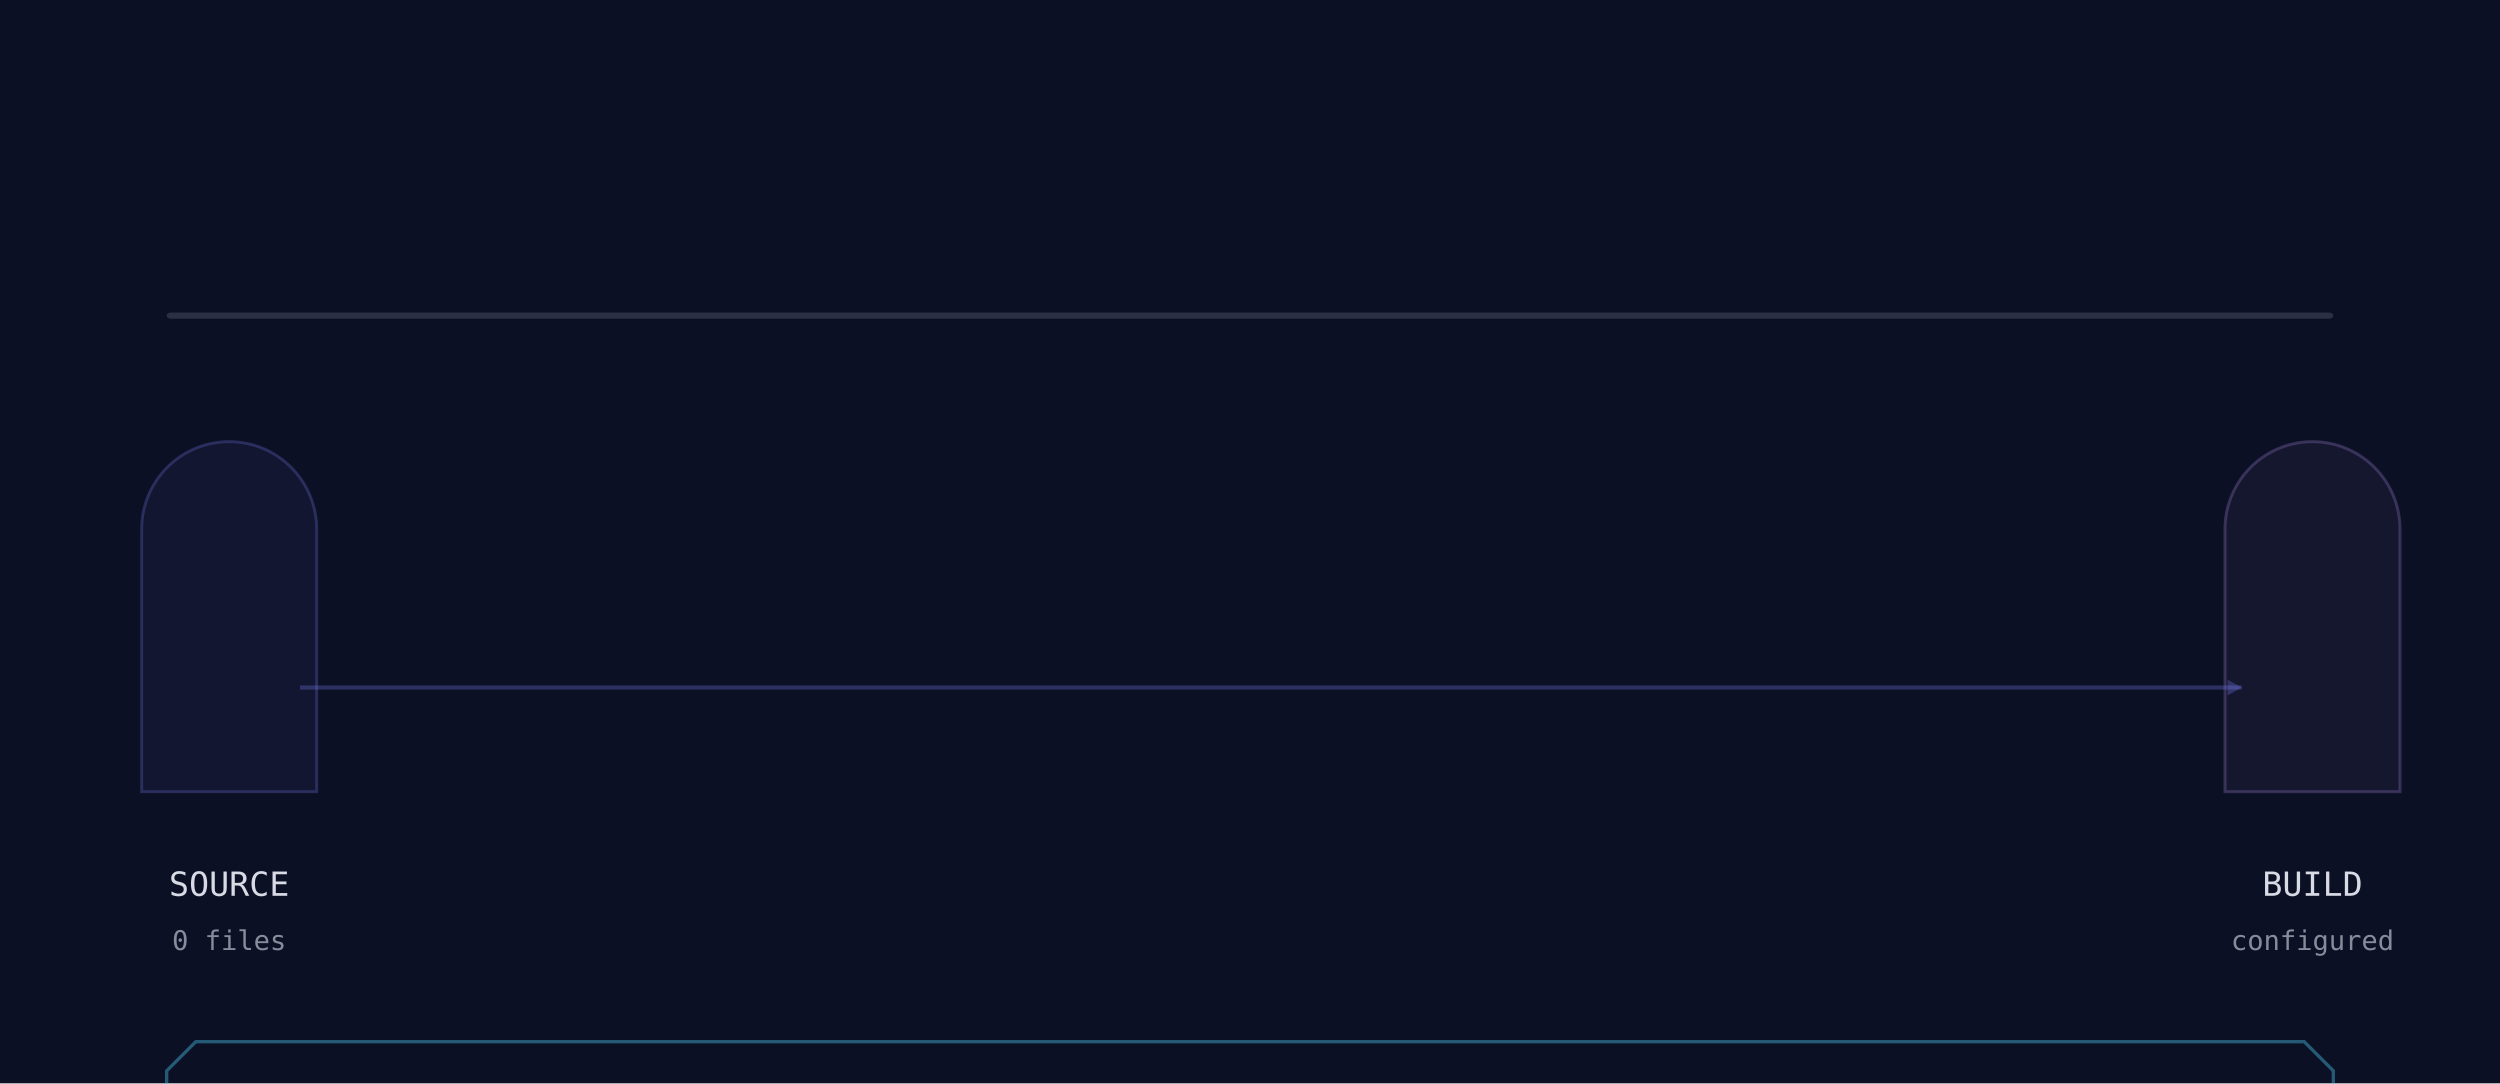
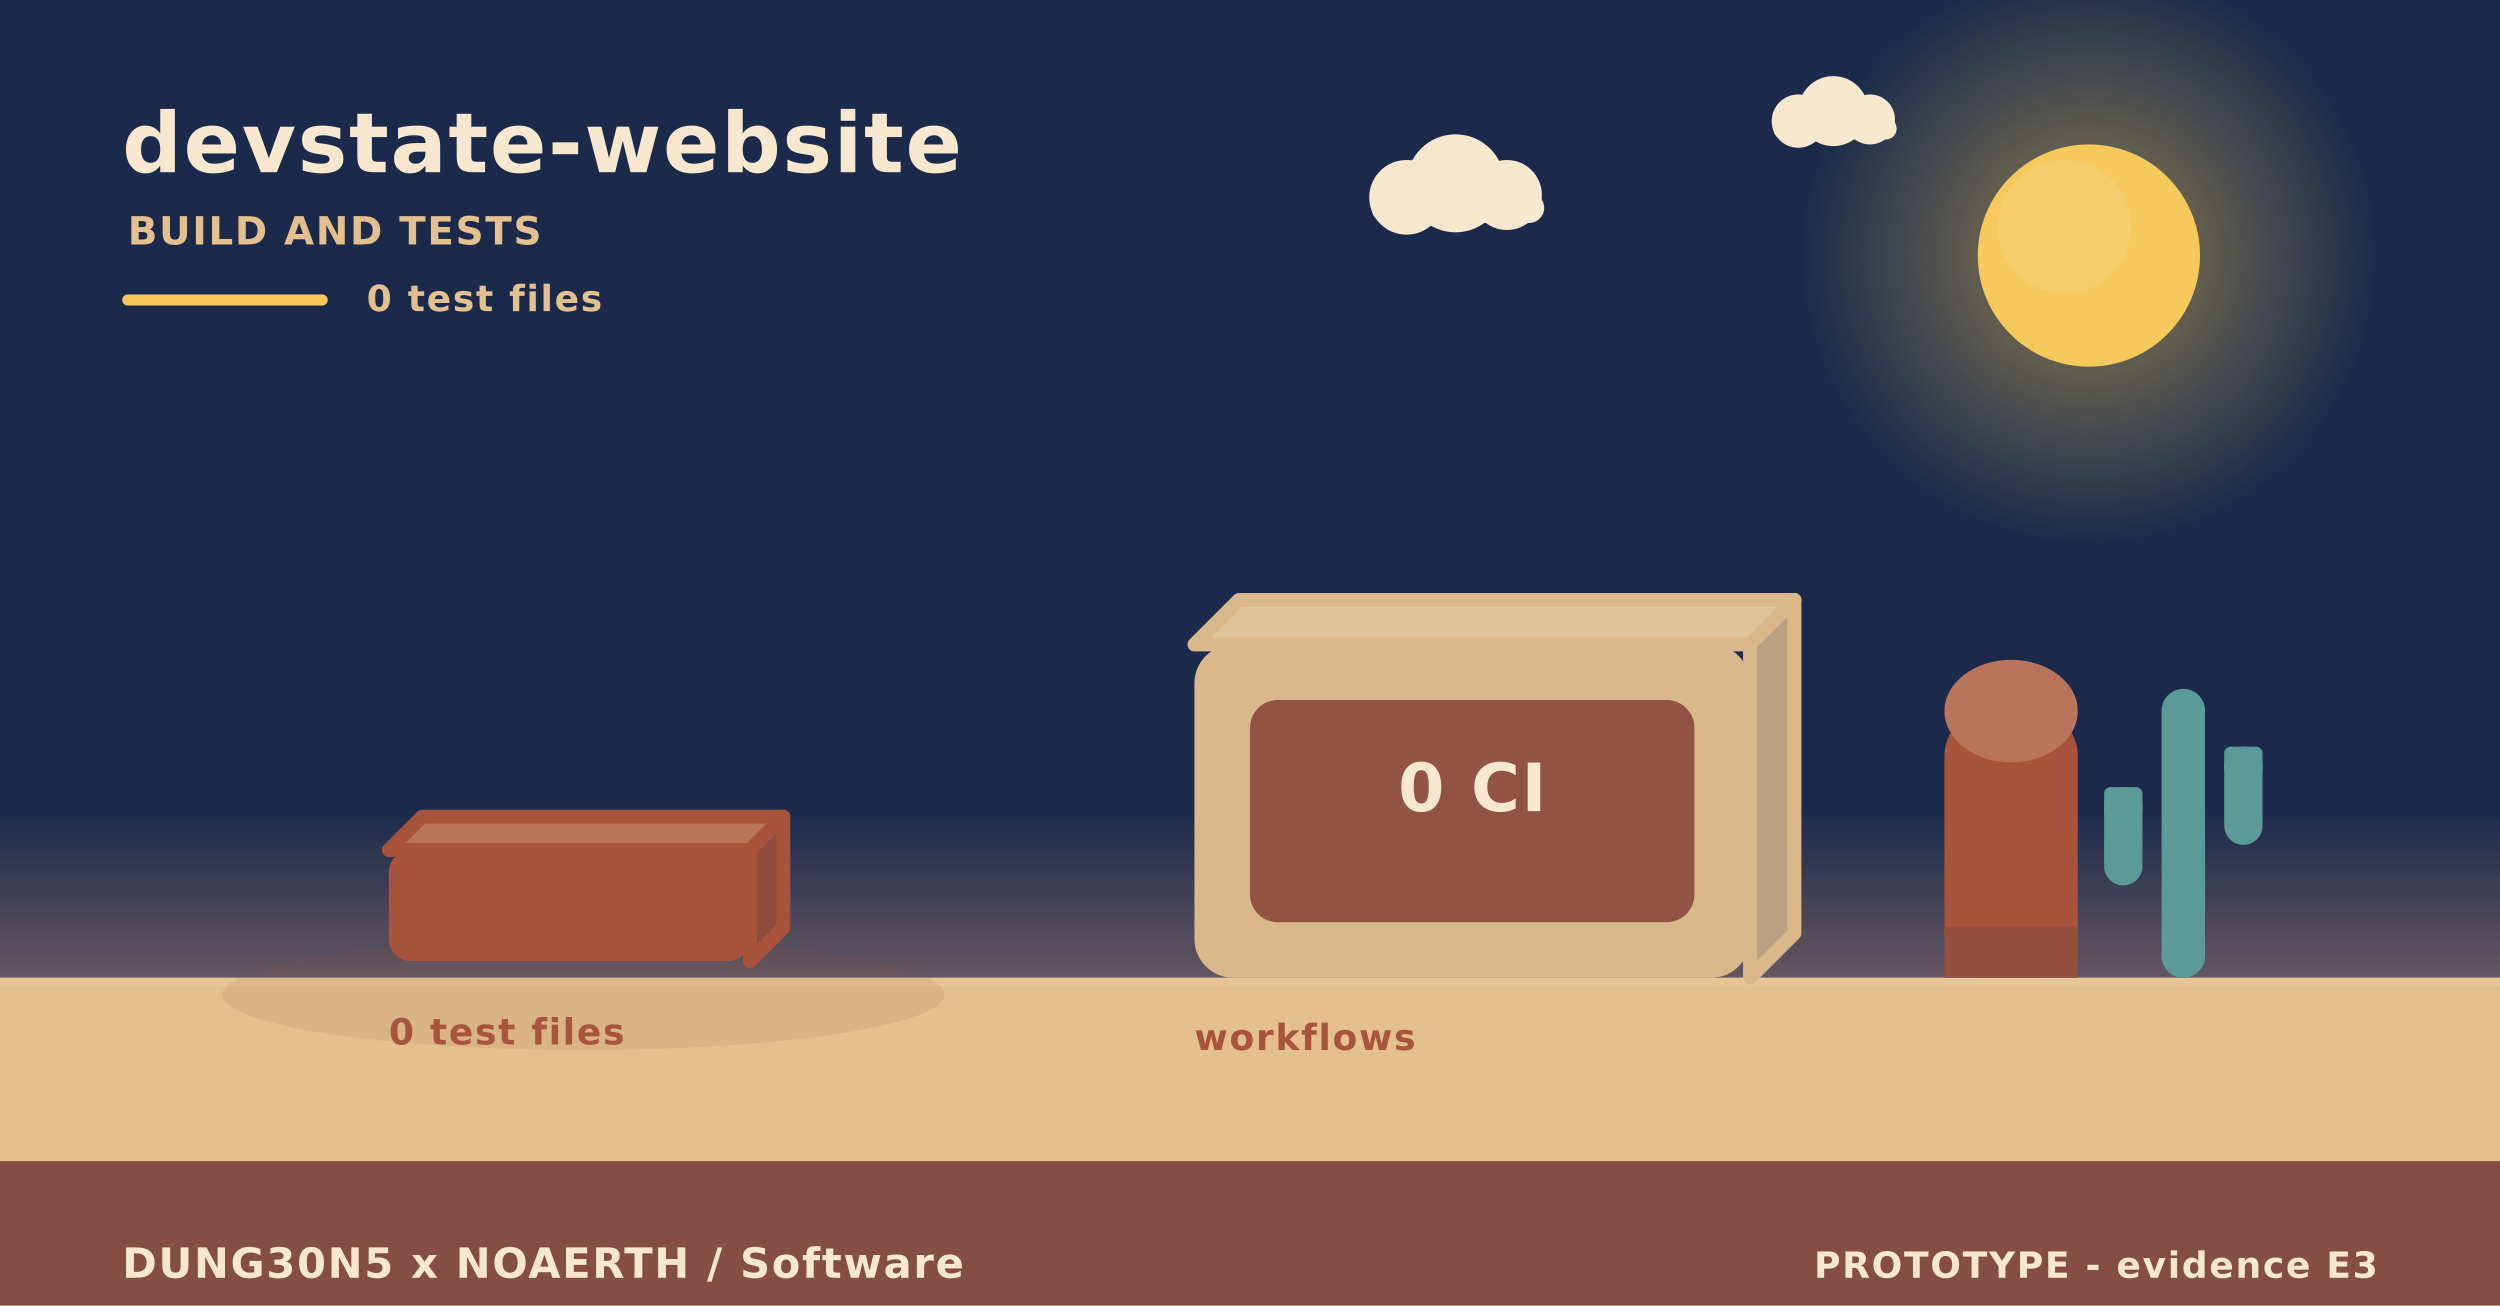
- <svg xmlns="http://www.w3.org/2000/svg" viewBox="0 0 1200 520" width="1200" height="520" role="img" aria-label="devstate-website build evidence">
-   <rect width="1200" height="520" fill="#0c1024" />
-   <defs>
-     <linearGradient id="gb" x1="0" y1="0" x2="1" y2="1">
-       <stop offset="0%" stop-color="#7c83ff" />
-       <stop offset="100%" stop-color="#b794f4" />
-     </linearGradient>
-   </defs>
-   <rect x="80.00" y="150.00" width="1040.00" height="3.00" rx="2.00" fill="rgba(238,240,251,0.140)" opacity="1.00" />
-   <path d="M68.00,380.00 L68.00,254.00 A42.00,42.00 0 0 1 152.00,254.00 L152.00,380.00 Z" fill="rgba(124,131,255,0.100)" opacity="0.55" stroke="rgba(124,131,255,0.450)" stroke-width="1.4" />
-   <polygon points="-192.26,189.00 -136.83,221.00 -136.83,157.00 -192.26,125.00" fill="#2c758b" opacity="0.95" />
-   <polygon points="-247.68,221.00 -192.26,253.00 -192.26,189.00 -247.68,157.00" fill="#8f73be" opacity="0.95" />
-   <polygon points="-192.26,125.00 -136.83,157.00 -192.26,189.00 -247.68,157.00" fill="#7c83ff" opacity="0.95" />
-   <text x="110" y="430" font-family="ui-monospace,Menlo,monospace" font-size="16" fill="rgba(238,240,251,0.900)" text-anchor="middle">SOURCE</text>
-   <text x="110" y="456" font-family="ui-monospace,Menlo,monospace" font-size="13" fill="rgba(238,240,251,0.550)" text-anchor="middle">0 files</text>
-   <path d="M1068.00,380.00 L1068.00,254.00 A42.00,42.00 0 0 1 1152.00,254.00 L1152.00,380.00 Z" fill="rgba(183,148,244,0.100)" opacity="0.55" stroke="rgba(183,148,244,0.450)" stroke-width="1.4" />
-   <polygon points="673.77,689.00 729.19,721.00 729.19,657.00 673.77,625.00" fill="#2c758b" opacity="0.95" />
-   <polygon points="618.34,721.00 673.77,753.00 673.77,689.00 618.34,657.00" fill="#8f73be" opacity="0.95" />
-   <polygon points="673.77,625.00 729.19,657.00 673.77,689.00 618.34,657.00" fill="#b794f4" opacity="0.95" />
-   <text x="1110" y="430" font-family="ui-monospace,Menlo,monospace" font-size="16" fill="rgba(238,240,251,0.900)" text-anchor="middle">BUILD</text>
-   <text x="1110" y="456" font-family="ui-monospace,Menlo,monospace" font-size="13" fill="rgba(238,240,251,0.550)" text-anchor="middle">configured</text>
-   <line x1="144.00" y1="330.00" x2="1076.00" y2="330.00" stroke="rgba(124,131,255,0.500)" stroke-width="2.00" opacity="0.55" />
-   <polygon points="1076.00,330.00 1069.20,326.20 1069.20,333.80" fill="rgba(124,131,255,0.500)" opacity="0.55" />
-   <path d="M94.00,500.00 H1106.00 L1120.00,514.00 V546.00 L1106.00,560.00 H94.00 L80.00,546.00 V514.00 Z" fill="none" stroke="rgba(76,201,240,0.500)" stroke-width="1.60" opacity="0.80" />
-   <text x="600" y="536" font-family="ui-monospace,Menlo,monospace" font-size="16" fill="rgba(76,201,240,0.950)" text-anchor="middle">no test suite present in this repository — shown as measured, not implied</text>
+ <svg xmlns="http://www.w3.org/2000/svg" width="900" height="470" viewBox="0 0 900 470" role="img" aria-label="devstate-website - how it is verified">
+   <linearGradient id="skyb" x1="0" y1="0" x2="0" y2="1">
+     <stop offset="0" stop-color="#1b2a4a" />
+     <stop offset="0.62" stop-color="#1b2a4a" />
+     <stop offset="1" stop-color="#f3ad8a" />
+   </linearGradient>
+   <rect width="900" height="470" fill="url(#skyb)" />
+   <radialGradient id="sunb">
+     <stop offset="0.35" stop-color="#f5c95c" stop-opacity="0.34" />
+     <stop offset="1" stop-color="#f5c95c" stop-opacity="0" />
+   </radialGradient>
+   <circle cx="752" cy="92" r="104" fill="url(#sunb)" />
+   <circle cx="752" cy="92" r="40" fill="#f5c95c" />
+   <circle cx="743.2" cy="81.6" r="24" fill="#f5d27e" opacity="0.5" />
+   <g>
+     <circle cx="524" cy="66" r="17.64" fill="#f6e7ce" />
+     <circle cx="506.36" cy="71.04" r="13.44" fill="#f6e7ce" />
+     <circle cx="542.48" cy="70.2" r="12.6" fill="#f6e7ce" />
+     <rect x="493.76" y="69.36" width="62.16" height="10.92" rx="5.46" fill="#f6e7ce" />
+   </g>
+   <g>
+     <circle cx="660" cy="40" r="12.6" fill="#f6e7ce" />
+     <circle cx="647.4" cy="43.6" r="9.6" fill="#f6e7ce" />
+     <circle cx="673.2" cy="43" r="9" fill="#f6e7ce" />
+     <rect x="638.4" y="42.4" width="44.4" height="7.8" rx="3.9" fill="#f6e7ce" />
+   </g>
+   <rect x="0" y="352" width="900" height="118" fill="#e3c08d" />
+   <rect x="0" y="352" width="900" height="3" fill="#e6c596" />
+   <text x="44" y="62" font-family="Verdana,DejaVu Sans,sans-serif" font-size="30" font-weight="700" letter-spacing="0.6" fill="#f6e7ce" text-anchor="start">devstate-website</text>
+   <text x="46" y="88" font-family="Verdana,DejaVu Sans,sans-serif" font-size="14" font-weight="700" letter-spacing="0.6" fill="#e3c08d" text-anchor="start">BUILD AND TESTS</text>
+   <rect x="44" y="106" width="74" height="4" rx="2" fill="#f5c95c" />
+   <text x="132" y="112" font-family="Verdana,DejaVu Sans,sans-serif" font-size="13" font-weight="700" letter-spacing="0.6" fill="#e3c08d" text-anchor="start">0 test files</text>
+   <ellipse cx="210" cy="358" rx="130" ry="20" fill="rgba(138,90,68,0.11)" />
+   <path d="M140,306 L270,306 L282,294 L152,294 Z" fill="#b9745c" stroke="#a8543c" stroke-width="5" stroke-linejoin="round" />
+   <path d="M270,306 L282,294 L282,334 L270,346 Z" fill="#904d3e" stroke="#a8543c" stroke-width="5" stroke-linejoin="round" />
+   <rect x="140" y="306" width="130" height="40" rx="8" fill="#a8543c" />
+   <text x="140" y="376" font-family="Verdana,DejaVu Sans,sans-serif" font-size="13" font-weight="700" letter-spacing="0.6" fill="#a8543c" text-anchor="start">0 test files</text>
+   <path d="M430,232 L630,232 L646,216 L446,216 Z" fill="#dfc39b" stroke="#d9b98c" stroke-width="5" stroke-linejoin="round" />
+   <path d="M630,232 L646,216 L646,336 L630,352 Z" fill="#b9a181" stroke="#d9b98c" stroke-width="5" stroke-linejoin="round" />
+   <rect x="430" y="232" width="200" height="120" rx="14" fill="#d9b98c" />
+   <rect x="450" y="252" width="160" height="80" rx="10" fill="#8c4c3f" opacity="0.94" />
+   <text x="530" y="292" font-family="Verdana,DejaVu Sans,sans-serif" font-size="24" font-weight="700" letter-spacing="0.6" fill="#f6e7ce" text-anchor="middle">0 CI</text>
+   <text x="430" y="378" font-family="Verdana,DejaVu Sans,sans-serif" font-size="13" font-weight="700" letter-spacing="0.6" fill="#a8543c" text-anchor="start">workflows</text>
+   <rect x="700" y="256" width="48" height="96" rx="16" fill="#a8543c" />
+   <ellipse cx="724" cy="256" rx="24" ry="18.46" fill="#b9745c" />
+   <rect x="700" y="333.54" width="48" height="18.46" fill="#944e3e" />
+   <rect x="778.18" y="248" width="15.64" height="104" rx="7.82" fill="#5b9a97" />
+   <rect x="757.48" y="283.36" width="13.8" height="35.36" rx="6.9" fill="#5b9a97" />
+   <rect x="757.48" y="283.36" width="13.8" height="10.4" rx="2.3" fill="#5b9a97" />
+   <rect x="800.72" y="268.8" width="13.8" height="35.36" rx="6.9" fill="#5b9a97" />
+   <rect x="800.72" y="268.8" width="13.8" height="10.4" rx="2.3" fill="#5b9a97" />
+   <rect x="0" y="418" width="900" height="52" rx="0" fill="#7e4740" opacity="0.94" />
+   <text x="44" y="460" font-family="Verdana,DejaVu Sans,sans-serif" font-size="15" font-weight="700" letter-spacing="0.6" fill="#f6e7ce" text-anchor="start">DUNG30N5 x NOAERTH  /  Software</text>
+   <text x="856" y="460" font-family="Verdana,DejaVu Sans,sans-serif" font-size="13" font-weight="700" letter-spacing="0.6" fill="#f6e7ce" text-anchor="end">PROTOTYPE  -  evidence E3</text>
</svg>
